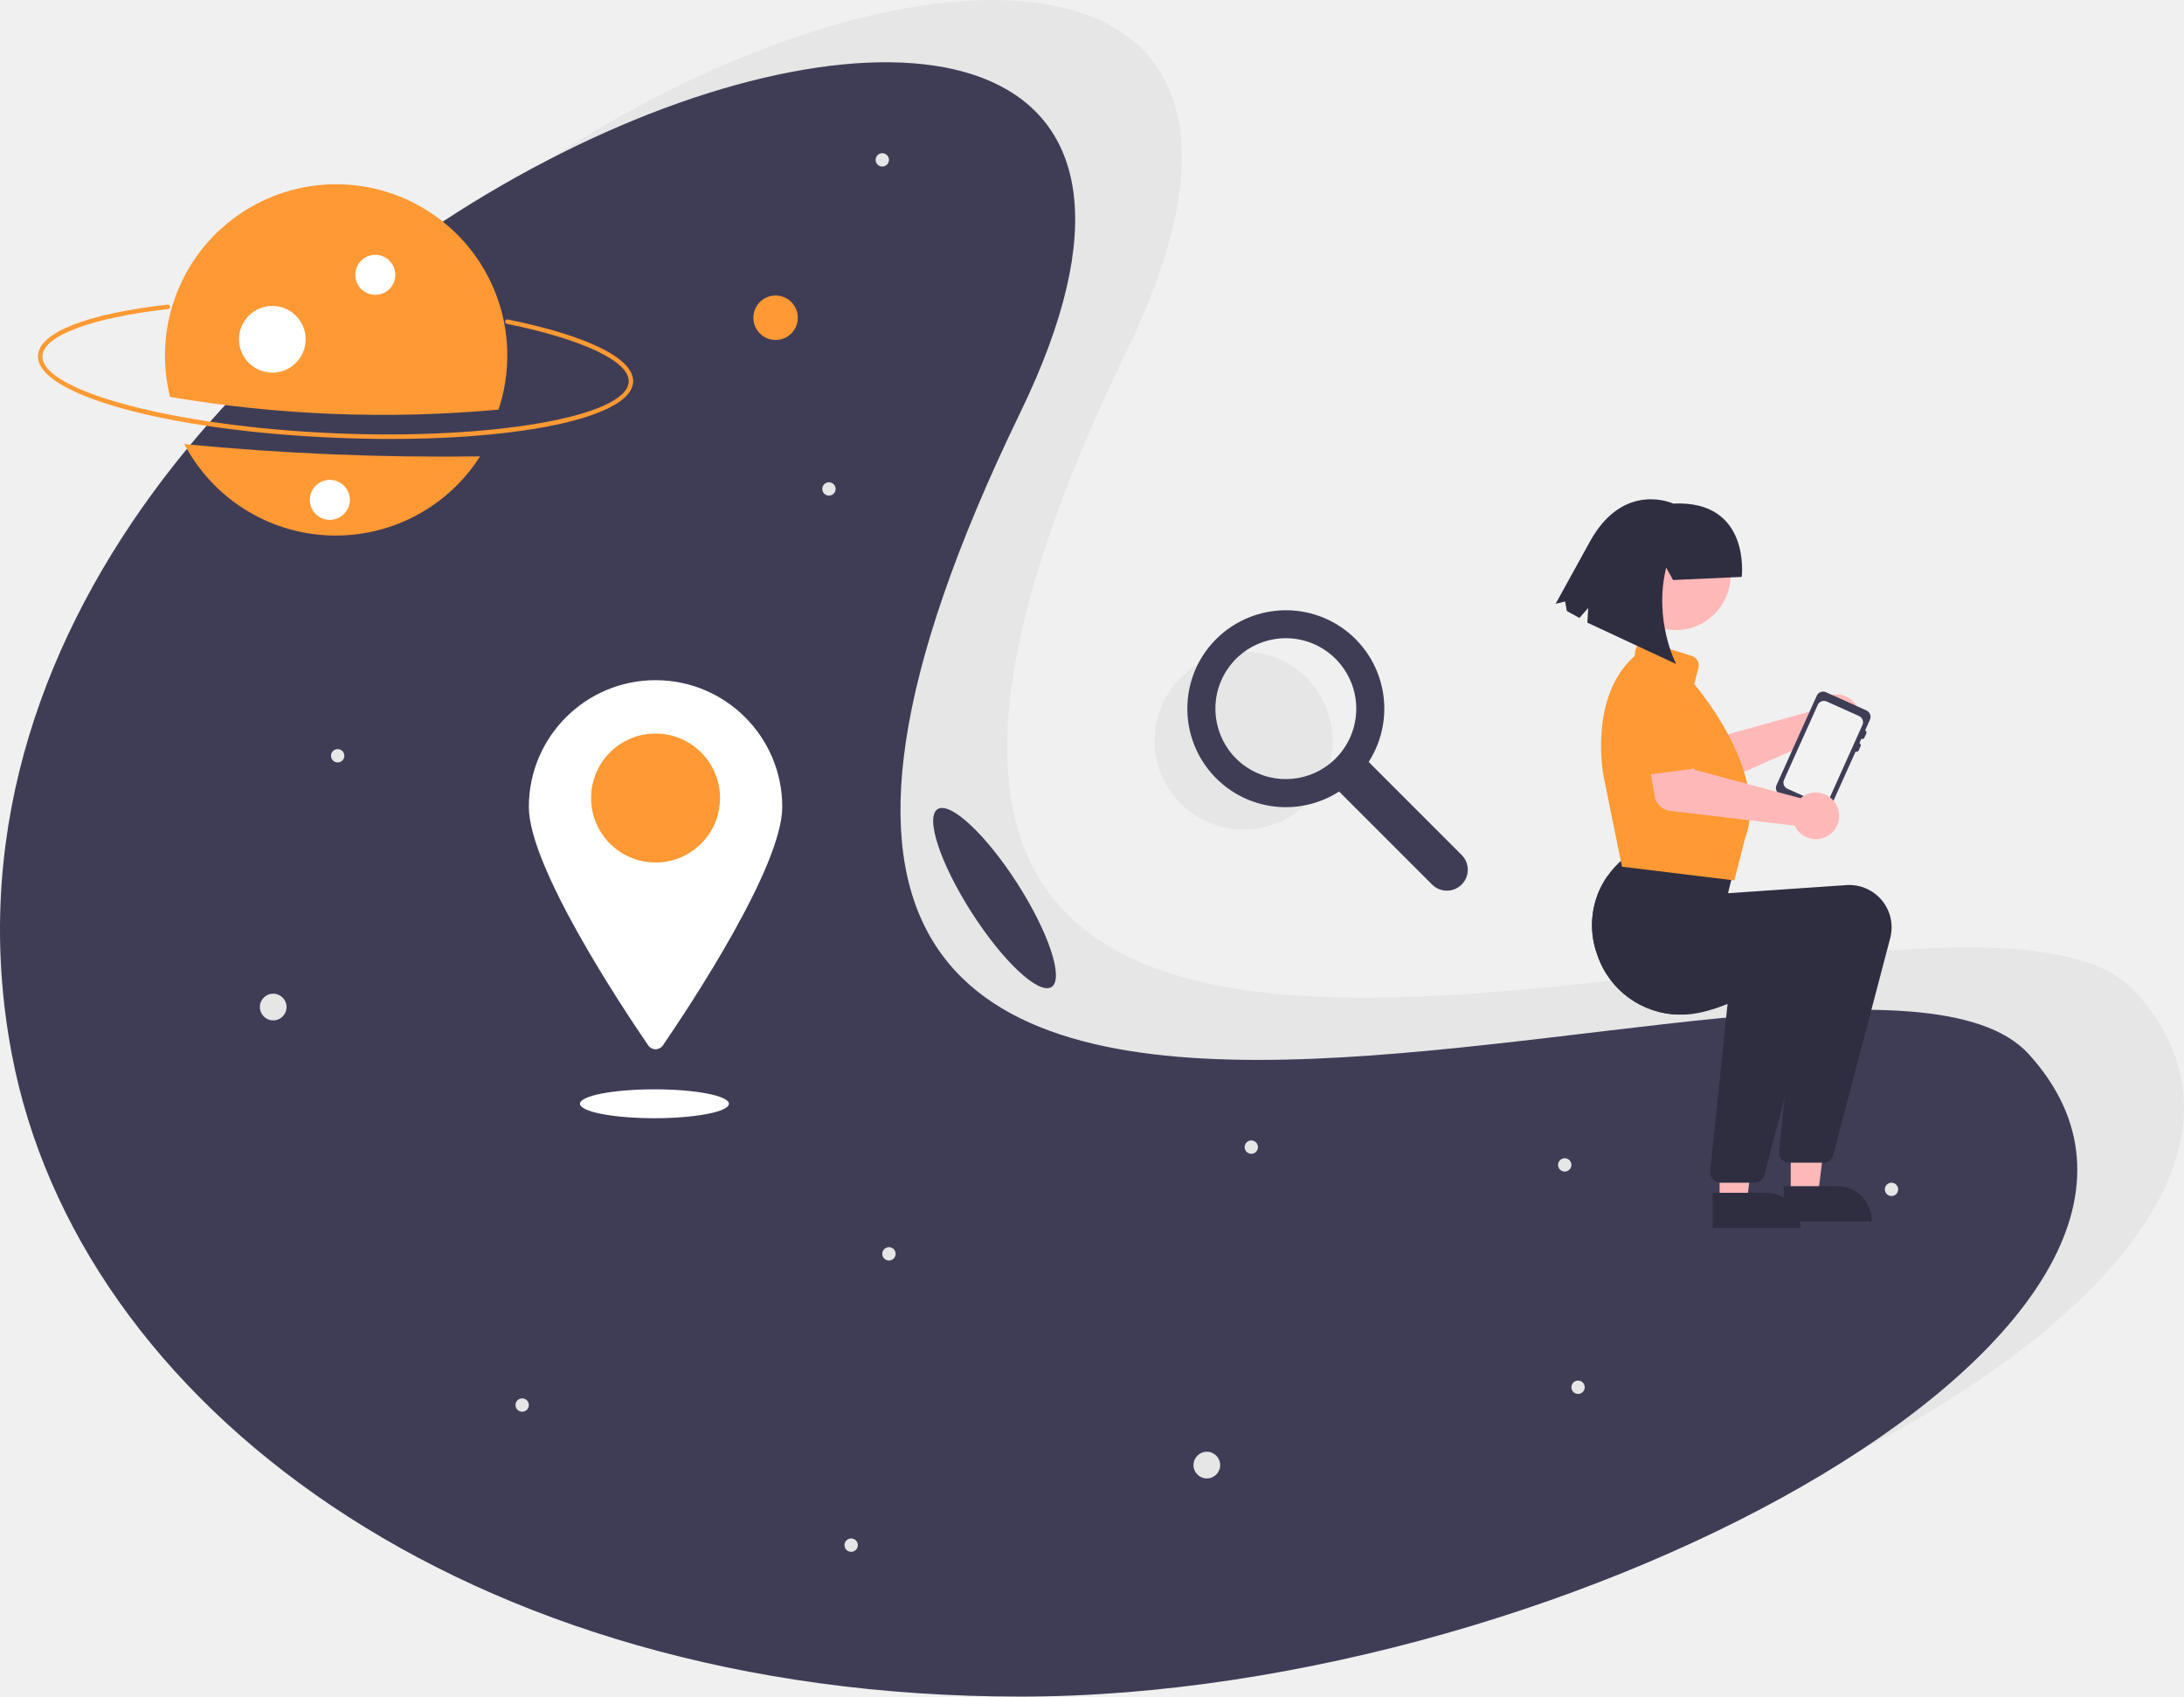
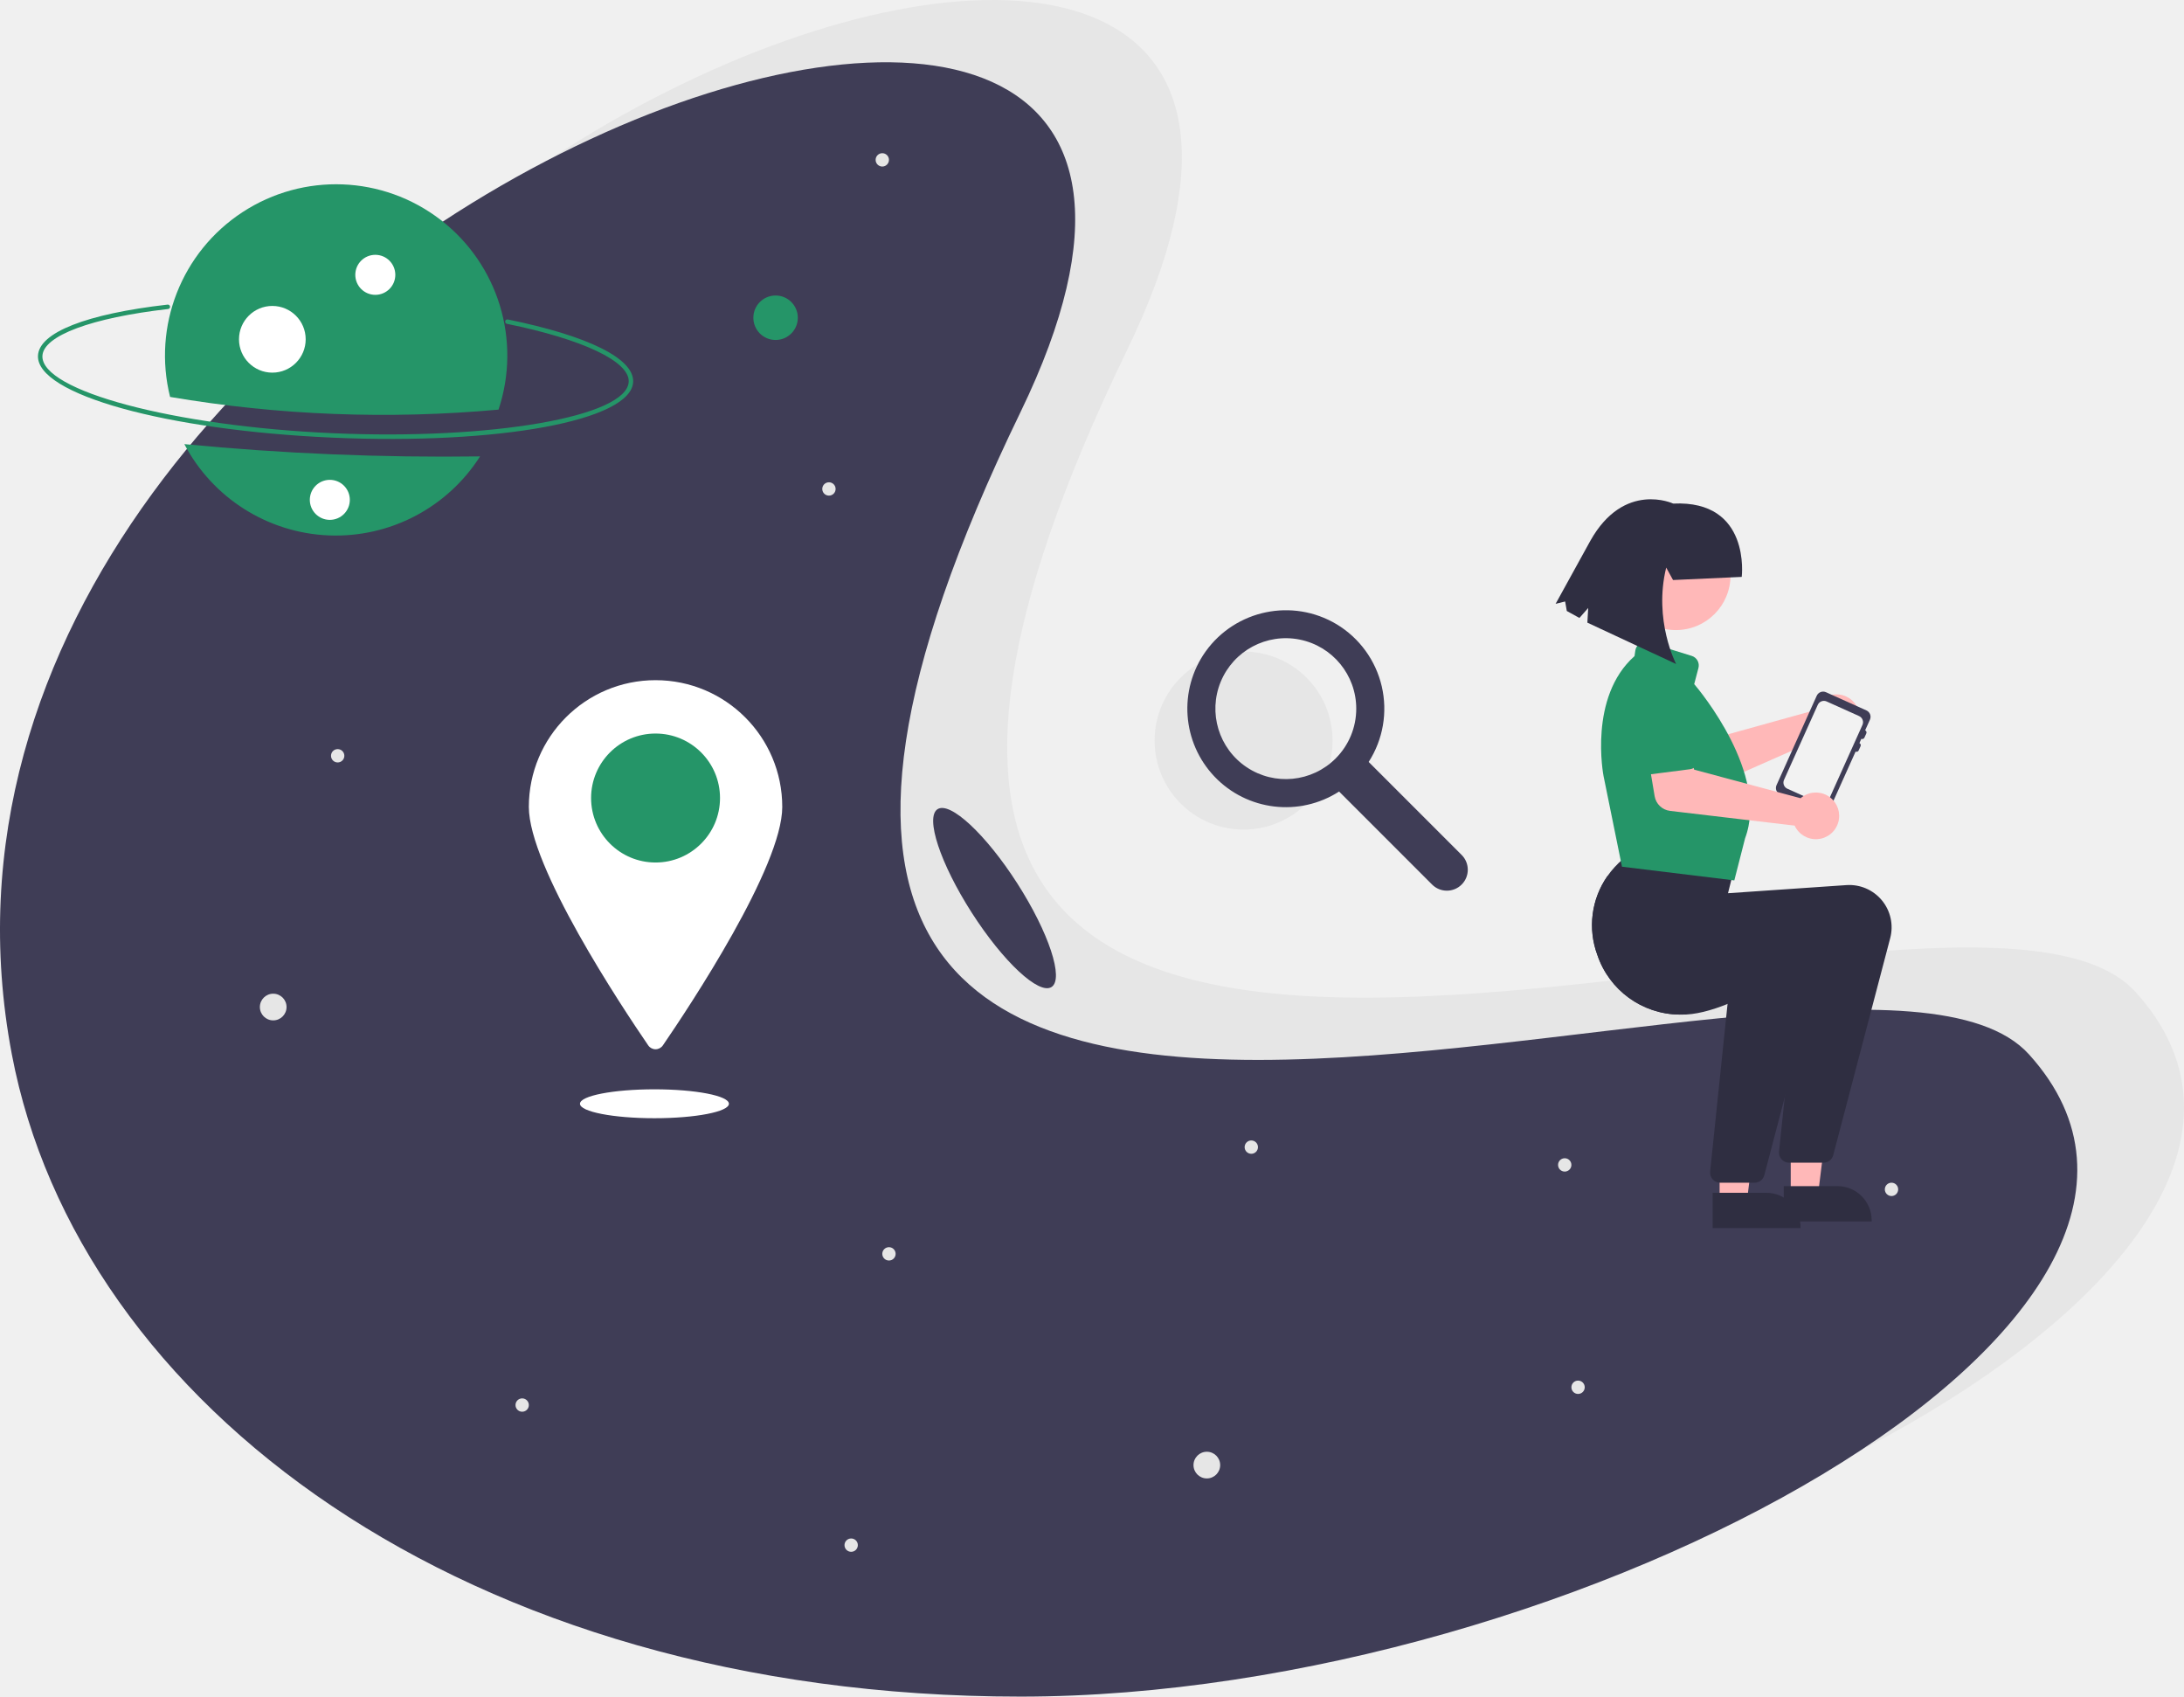
<svg xmlns="http://www.w3.org/2000/svg" width="982.487" height="763.014" viewBox="0 0 982.487 763.014">
  <circle cx="559.433" cy="333.061" r="40.03" fill="#e6e6e6" />
  <path d="M766.295,452.995l-41.832-41.832a44.307,44.307,0,0,0-14.426-61.926,44.458,44.458,0,0,0-58.914,12.238,44.307,44.307,0,0,0,60.033,62.995l41.832,41.832A9.409,9.409,0,0,0,766.295,452.995ZM709.594,409.601a31.684,31.684,0,1,1,9.28-22.404A31.586,31.586,0,0,1,709.594,409.601Z" transform="translate(-108.7563 -68.49293)" fill="#3f3d56" />
  <path d="M1069.529,514.699C1176.509,633.007,866.392,803.507,615.809,803.507S191.863,671.4,162.09,514.699C89.9,134.752,777.167-106.741,615.809,225.891,380.612,710.739,985.28,421.528,1069.529,514.699Z" transform="translate(-108.7563 -68.49293)" fill="#e6e6e6" />
  <path d="M1021.529,542.699C1128.509,661.007,818.392,831.507,567.809,831.507S143.863,699.4,114.09,542.699C41.9,162.752,729.167-78.741,567.809,253.891,332.612,738.739,937.28,449.528,1021.529,542.699Z" transform="translate(-108.7563 -68.49293)" fill="#3f3d56" />
-   <path d="M258.35,265.318c-75.067-3.305-133.271-19.498-132.507-36.864.458-10.412,21.703-18.784,58.287-22.97a1,1,0,1,1,.227,1.987c-34.462,3.943-56.117,12.017-56.516,21.071-.691,15.705,59.114,31.631,130.597,34.778s132.456-7.461,133.148-23.166c.4-9.092-20.597-19.066-54.798-26.028a1,1,0,1,1,.399-1.96c36.301,7.391,56.857,17.624,56.397,28.076C392.82,257.609,333.418,268.623,258.35,265.318Z" transform="translate(-108.7563 -68.49293)" fill="#ff9933" />
-   <path d="M191.679,268.227a76.983,76.983,0,0,0,133.036,5.522A1211.976,1211.976,0,0,1,191.679,268.227Z" transform="translate(-108.7563 -68.49293)" fill="#ff9933" />
-   <path d="M333.019,252.713a76.997,76.997,0,1,0-147.749-5.706A572.233,572.233,0,0,0,333.019,252.713Z" transform="translate(-108.7563 -68.49293)" fill="#ff9933" />
+   <path d="M258.35,265.318c-75.067-3.305-133.271-19.498-132.507-36.864.458-10.412,21.703-18.784,58.287-22.97a1,1,0,1,1,.227,1.987c-34.462,3.943-56.117,12.017-56.516,21.071-.691,15.705,59.114,31.631,130.597,34.778s132.456-7.461,133.148-23.166c.4-9.092-20.597-19.066-54.798-26.028a1,1,0,1,1,.399-1.96c36.301,7.391,56.857,17.624,56.397,28.076C392.82,257.609,333.418,268.623,258.35,265.318Z" transform="translate(-108.7563 -68.49293)" fill="#259568" />
+   <path d="M191.679,268.227a76.983,76.983,0,0,0,133.036,5.522A1211.976,1211.976,0,0,1,191.679,268.227Z" transform="translate(-108.7563 -68.49293)" fill="#259568" />
+   <path d="M333.019,252.713a76.997,76.997,0,1,0-147.749-5.706A572.233,572.233,0,0,0,333.019,252.713Z" transform="translate(-108.7563 -68.49293)" fill="#259568" />
  <circle cx="168.834" cy="123.601" r="9" fill="#fff" />
  <circle cx="122.513" cy="152.591" r="15" fill="#fff" />
-   <circle cx="348.905" cy="142.898" r="10" fill="#ff9933" />
+   <circle cx="348.905" cy="142.898" r="10" fill="#259568" />
  <circle cx="122.905" cy="452.898" r="6" fill="#e6e6e6" />
  <circle cx="542.905" cy="658.898" r="6" fill="#e6e6e6" />
  <circle cx="151.905" cy="339.898" r="3" fill="#e6e6e6" />
  <circle cx="399.905" cy="563.898" r="3" fill="#e6e6e6" />
  <circle cx="850.905" cy="534.898" r="3" fill="#e6e6e6" />
  <circle cx="709.905" cy="623.898" r="3" fill="#e6e6e6" />
  <circle cx="562.905" cy="515.898" r="3" fill="#e6e6e6" />
  <circle cx="372.905" cy="219.898" r="3" fill="#e6e6e6" />
  <circle cx="396.905" cy="71.898" r="3" fill="#e6e6e6" />
  <circle cx="382.905" cy="694.898" r="3" fill="#e6e6e6" />
  <circle cx="234.905" cy="631.898" r="3" fill="#e6e6e6" />
  <circle cx="703.905" cy="523.898" r="3" fill="#e6e6e6" />
  <circle cx="148.374" cy="224.799" r="9" fill="#fff" />
  <path d="M460.661,431.391c0,26.88-41.559,89.516-53.705,107.247a3.992,3.992,0,0,1-6.591,0c-12.145-17.731-53.705-80.366-53.705-107.247a57,57,0,1,1,114,0Z" transform="translate(-108.7563 -68.49293)" fill="#fff" />
-   <circle cx="294.905" cy="358.898" r="29" fill="#ff9933" />
+   <circle cx="294.905" cy="358.898" r="29" fill="#259568" />
  <ellipse cx="294.405" cy="496.398" rx="33.5" ry="6.5" fill="#fff" />
  <path d="M925.61,386.412a10.527,10.527,0,0,0-.641,1.529l-47.783,13.277-8.611-8.427L854.159,404.124,867.953,420.523a8,8,0,0,0,9.353,2.169l51.616-22.785a10.497,10.497,0,1,0-3.313-13.495Z" transform="translate(-108.7563 -68.49293)" fill="#ffb8b8" />
-   <path d="M875.502,401.996l-17.935,13.96a4.5,4.5,0,0,1-6.682-1.337L839.738,394.891a12.497,12.497,0,0,1,19.769-15.294l16.338,15.594a4.5,4.5,0,0,1-.344,6.805Z" transform="translate(-108.7563 -68.49293)" fill="#ff9933" />
+   <path d="M875.502,401.996l-17.935,13.96a4.5,4.5,0,0,1-6.682-1.337L839.738,394.891a12.497,12.497,0,0,1,19.769-15.294l16.338,15.594a4.5,4.5,0,0,1-.344,6.805Z" transform="translate(-108.7563 -68.49293)" fill="#259568" />
  <path d="M930.192,379.81l18.188,8.183a3.149,3.149,0,0,1,1.58,4.164l-2.153,4.786a1.053,1.053,0,0,1,.527,1.388l-.861,1.915a1.053,1.053,0,0,1-1.388.527l-.861,1.915a1.053,1.053,0,0,1,.527,1.388l-.861,1.915a1.053,1.053,0,0,1-1.388.527L931.871,432.362a3.149,3.149,0,0,1-4.164,1.58l-18.188-8.183a3.149,3.149,0,0,1-1.58-4.164l18.089-40.205A3.149,3.149,0,0,1,930.192,379.81Z" transform="translate(-108.7563 -68.49293)" fill="#3f3d56" />
  <path d="M912.821,423.212l14.591,6.571a3.034,3.034,0,0,0,3.999-1.512l6.739-14.99,2.341-5.196,6.099-13.562a3.026,3.026,0,0,0-1.511-3.989l-4.587-2.068L930.477,383.964a3.021,3.021,0,0,0-3.989,1.522L920.589,398.597l-6.718,14.927-2.561,5.7A3.022,3.022,0,0,0,912.821,423.212Z" transform="translate(-108.7563 -68.49293)" fill="#f2f2f2" />
  <polygon points="773.577 540.443 785.837 540.442 791.67 493.154 773.575 493.155 773.577 540.443" fill="#ffb8b8" />
  <path d="M879.207,604.933l24.144-.001h.001a15.386,15.386,0,0,1,15.386,15.386v.5l-39.531.001Z" transform="translate(-108.7563 -68.49293)" fill="#2f2e41" />
  <polygon points="805.577 537.443 817.837 537.442 823.67 490.154 805.575 490.155 805.577 537.443" fill="#ffb8b8" />
  <path d="M911.207,601.933l24.144-.001h.001a15.386,15.386,0,0,1,15.386,15.386v.5l-39.531.001Z" transform="translate(-108.7563 -68.49293)" fill="#2f2e41" />
  <path d="M827.341,497.971a39.41,39.41,0,0,0,36.9,26.81l.62.01c6.33.18,13.76-1.86,21.05-4.79,14.4-5.79,28.23-15.06,31.9-17.61l-6.22,59.79-2.52,24.24a4.514,4.514,0,0,0,4.48,4.97h15.53a4.505,4.505,0,0,0,4.36-3.36l25.64-97.65a19.032,19.032,0,0,0-19.71-23.83l-53.26,3.65,3.72-14.88-47.54-3.16-.14.1c-1.14.83-2.25,1.7-3.31,2.61a40.271,40.271,0,0,0-6.99,7.66A38.487,38.487,0,0,0,827.341,497.971Z" transform="translate(-108.7563 -68.49293)" fill="#2f2e41" />
  <path d="M827.341,497.971a39.41,39.41,0,0,0,36.9,26.81,196.146,196.146,0,0,0,22.57-13.39l-.9,8.61-7.84,75.42a4.514,4.514,0,0,0,4.48,4.97h15.53a4.505,4.505,0,0,0,4.36-3.36l9.15-34.85,16.49-62.8a19.032,19.032,0,0,0-19.71-23.83l-53.26,3.65,3.72-14.88-26.98-1.79A38.487,38.487,0,0,0,827.341,497.971Z" transform="translate(-108.7563 -68.49293)" fill="#2f2e41" />
-   <path d="M838.774,458.321l-.358-.043-8.295-40.785c-.071-.354-6.852-35.533,13.937-53.924l.362-2.517a4.5,4.5,0,0,1,5.787-3.658l19.585,6.075a4.491,4.491,0,0,1,3.019,5.442l-1.904,7.242c2.64,3.1,33.715,40.512,22.89,69.335L888.949,464.439Z" transform="translate(-108.7563 -68.49293)" fill="#ff9933" />
+   <path d="M838.774,458.321l-.358-.043-8.295-40.785c-.071-.354-6.852-35.533,13.937-53.924l.362-2.517a4.5,4.5,0,0,1,5.787-3.658l19.585,6.075a4.491,4.491,0,0,1,3.019,5.442l-1.904,7.242c2.64,3.1,33.715,40.512,22.89,69.335L888.949,464.439Z" transform="translate(-108.7563 -68.49293)" fill="#259568" />
  <path d="M920.094,426.49a10.526,10.526,0,0,0-1.329.99l-47.897-12.858-3.131-11.634-18.175,2.431,3.542,21.134a8,8,0,0,0,6.951,6.622l56.032,6.619a10.497,10.497,0,1,0,4.008-13.305Z" transform="translate(-108.7563 -68.49293)" fill="#ffb8b8" />
-   <path d="M869.022,414.436,846.481,417.34a4.5,4.5,0,0,1-5.074-4.548l.43-22.655a12.497,12.497,0,0,1,24.799-3.121l6.142,21.734a4.5,4.5,0,0,1-3.756,5.686Z" transform="translate(-108.7563 -68.49293)" fill="#ff9933" />
+   <path d="M869.022,414.436,846.481,417.34a4.5,4.5,0,0,1-5.074-4.548l.43-22.655a12.497,12.497,0,0,1,24.799-3.121l6.142,21.734a4.5,4.5,0,0,1-3.756,5.686Z" transform="translate(-108.7563 -68.49293)" fill="#259568" />
  <circle cx="753.921" cy="258.804" r="24.561" fill="#ffb8b8" />
  <path d="M861.385,329.348l-3.075-5.6c-5.825,23.732,4.464,43.373,4.464,43.373l-39.932-18.601.38-6.6-3.951,4.484-5.677-3.129-.75-4.281-4.286,1.062,15.644-28.387c15.182-27.013,37.255-16.7,37.255-16.7,35.115-1.669,30.827,32.975,30.827,32.975Z" transform="translate(-108.7563 -68.49293)" fill="#2f2e41" />
  <ellipse cx="556.161" cy="472.391" rx="12.179" ry="47.5" transform="translate(-275.7517 306.3624) rotate(-32.66242)" fill="#3f3d56" />
</svg>
